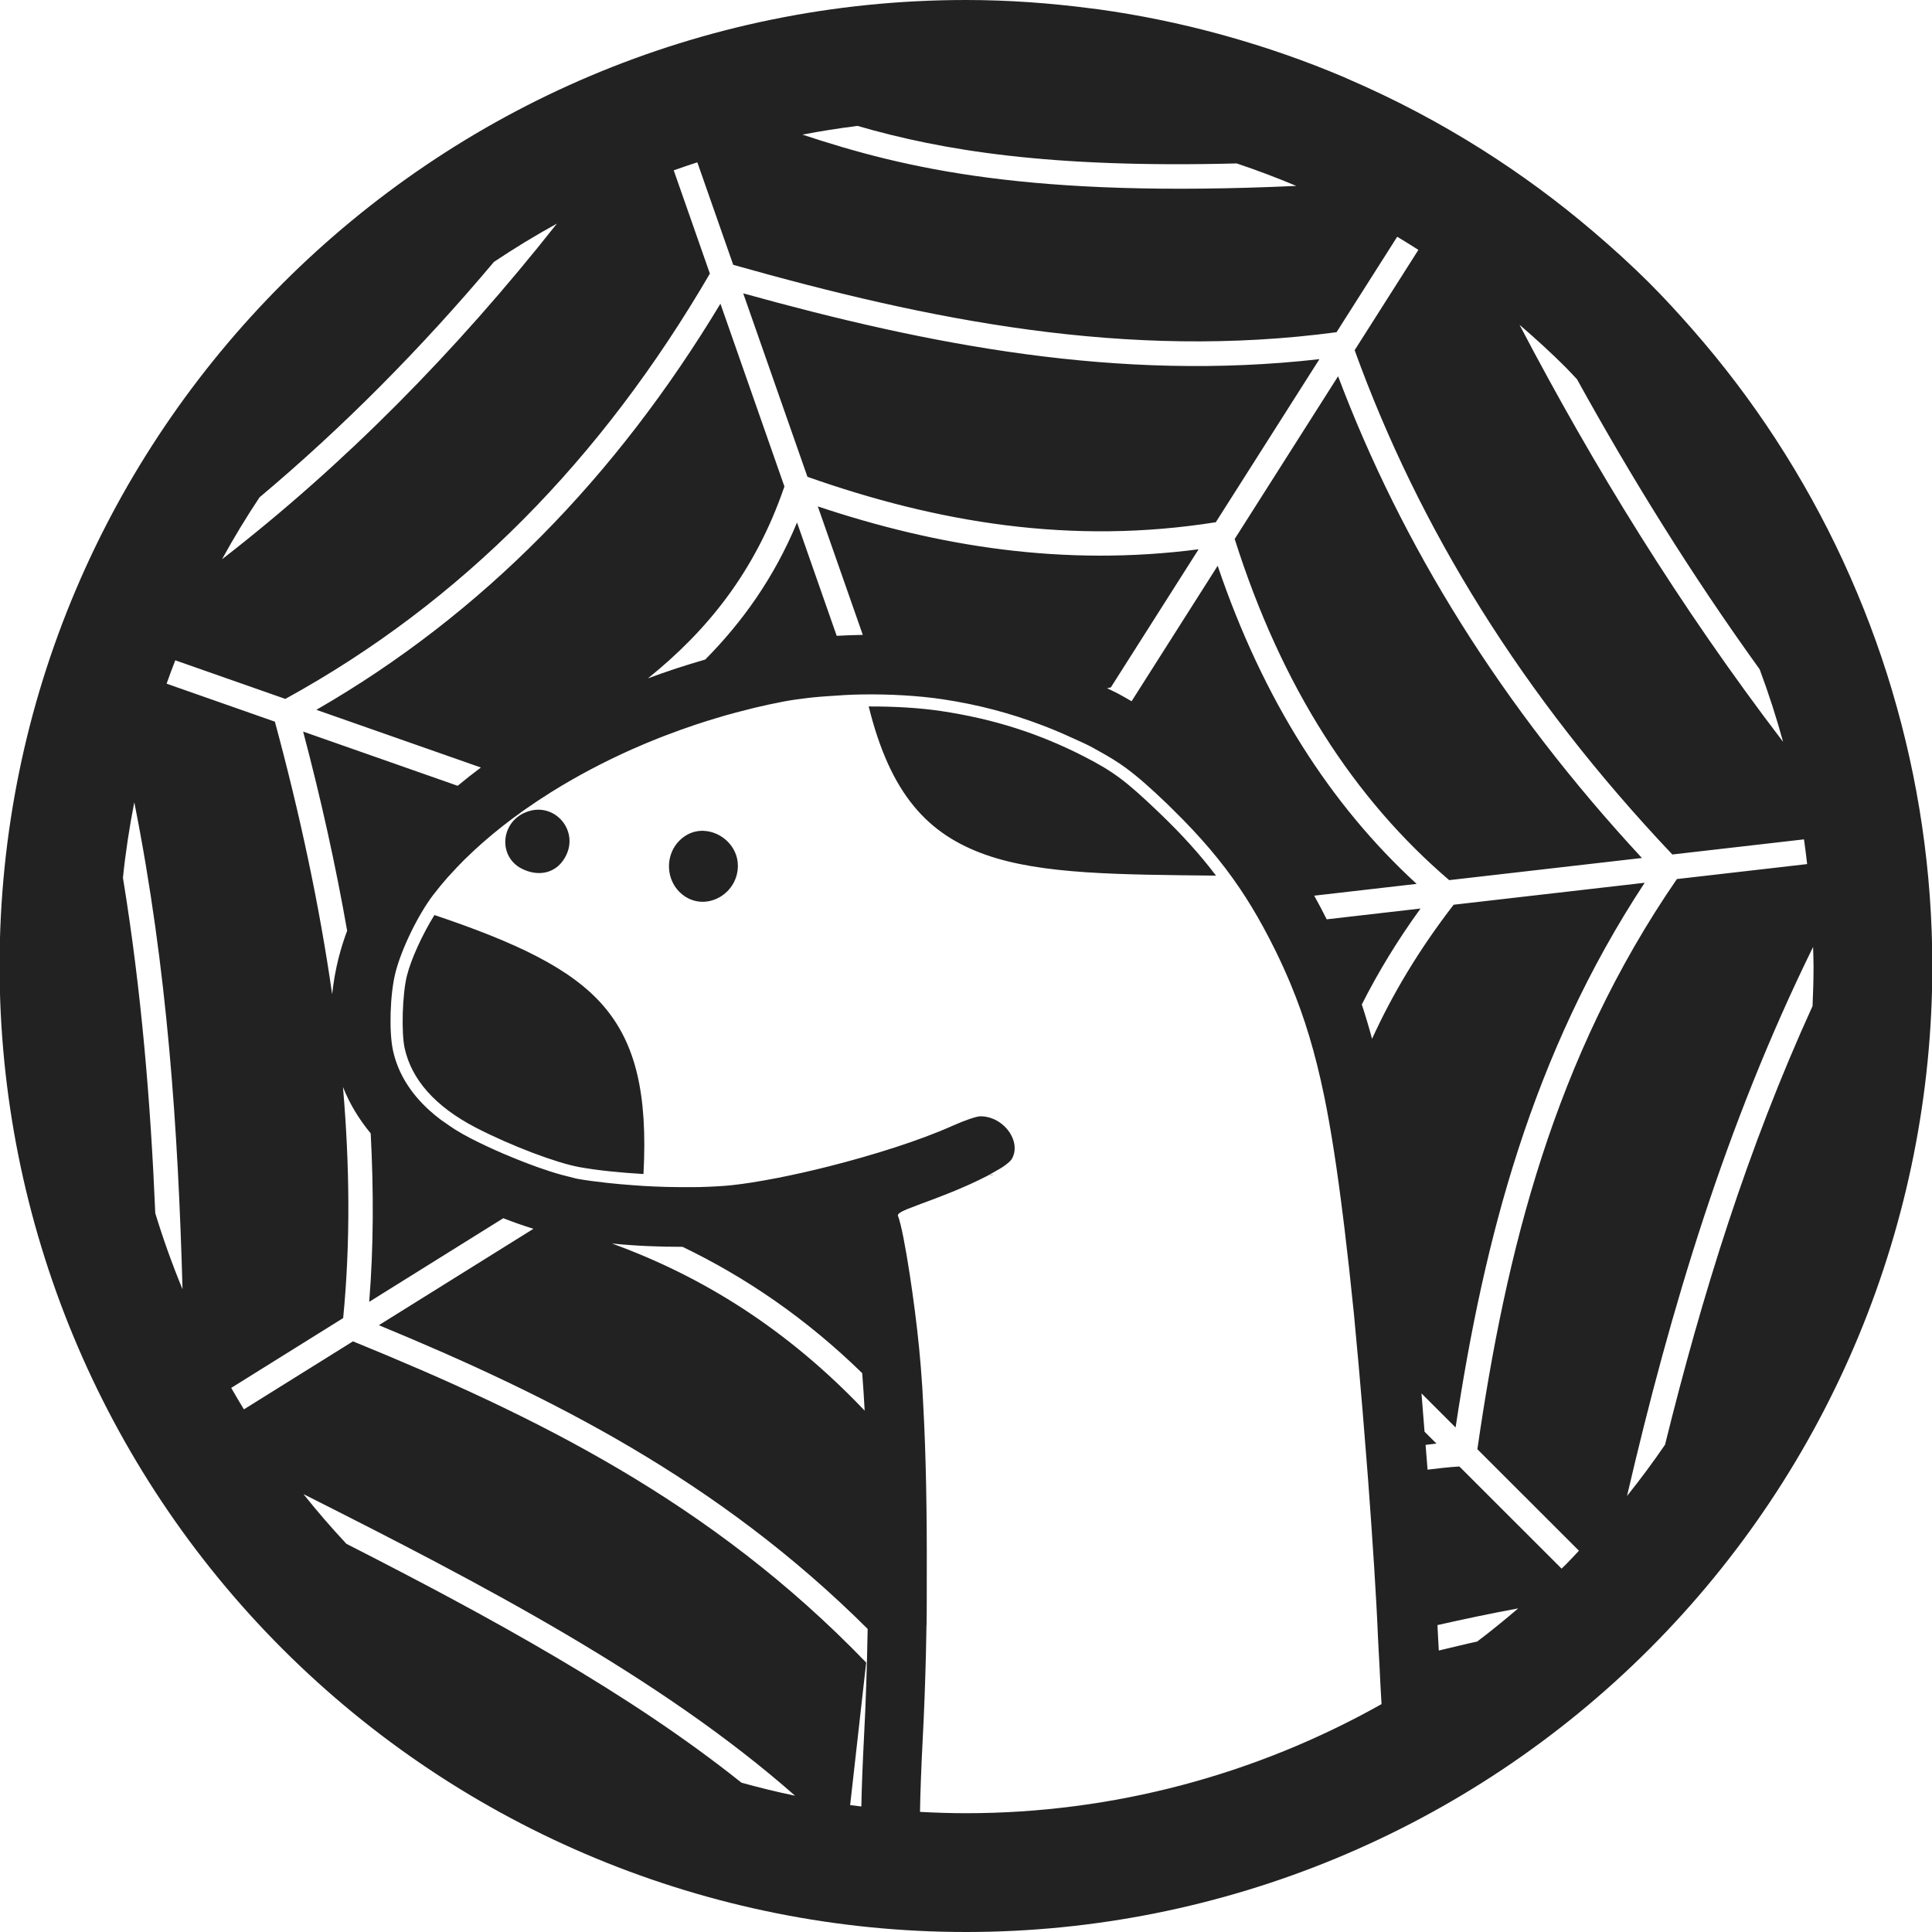
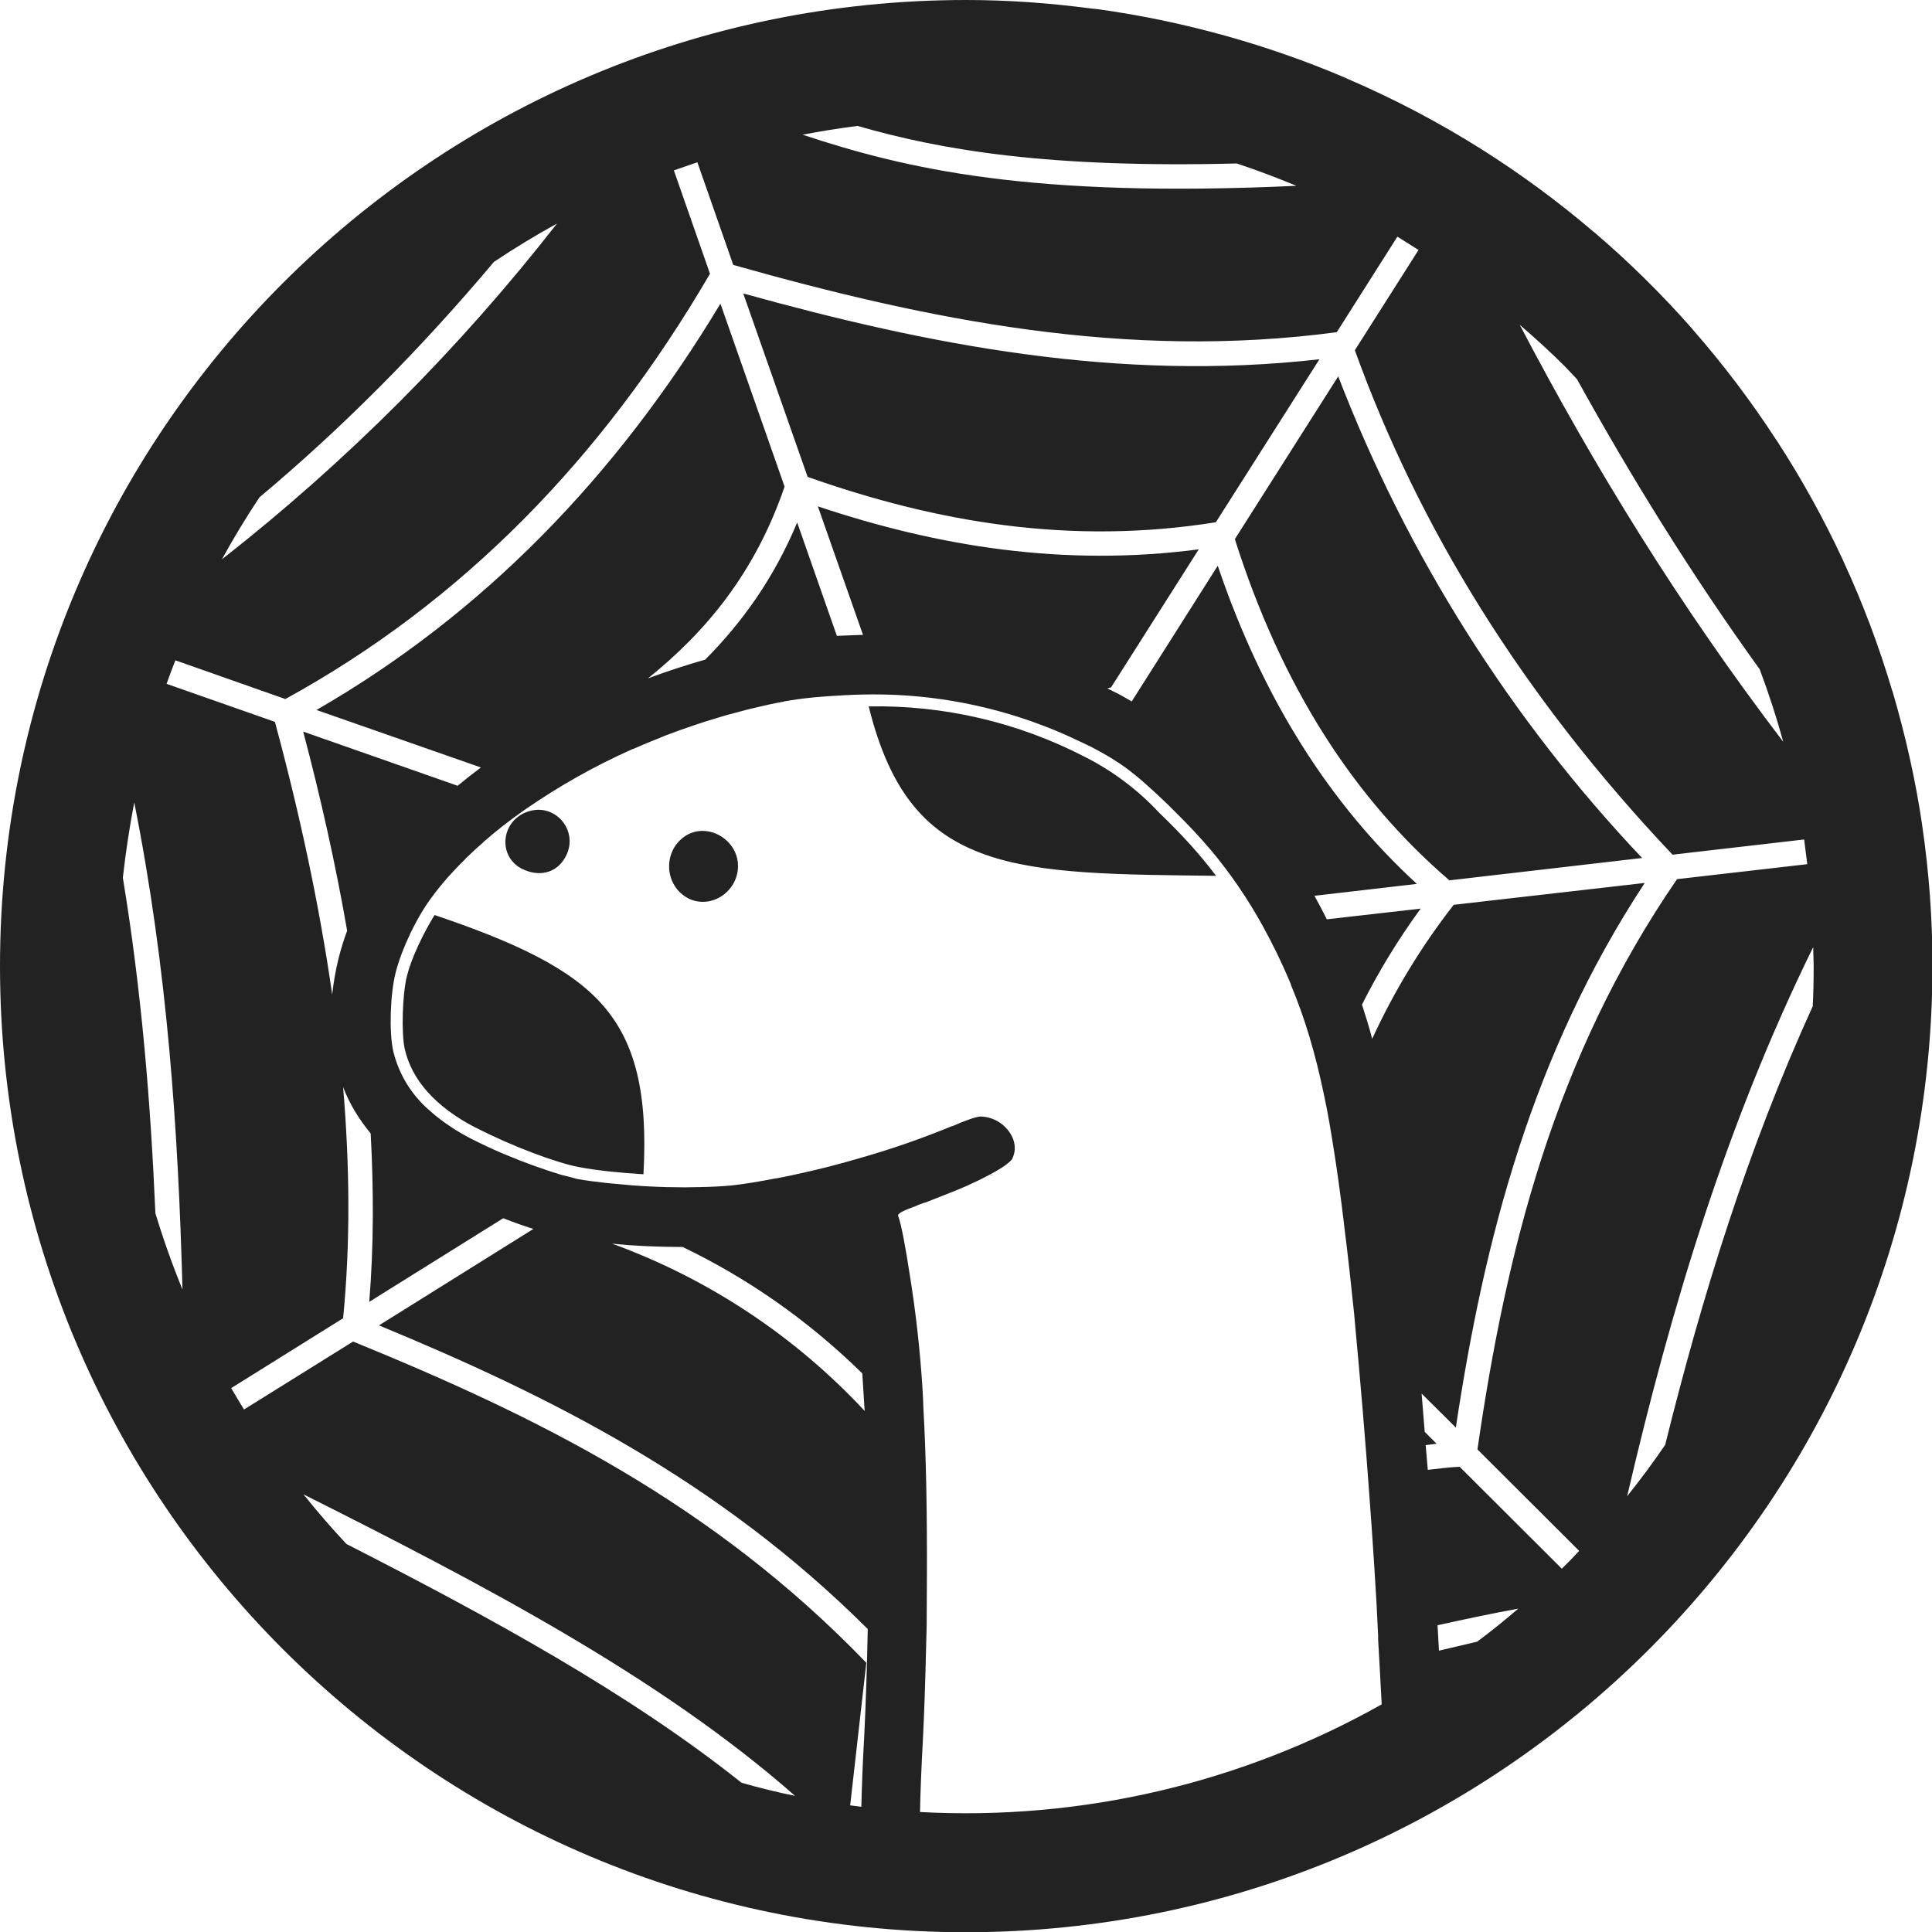
- <svg xmlns="http://www.w3.org/2000/svg" height="813.184" width="813.15">
-   <path d="M406.574 0C182.234 0-.176 182.328-.176 406.592c0 107.828 42.864 211.265 119.139 287.508 76.274 76.243 179.747 119.084 287.611 119.084 107.865 0 211.339-42.841 287.613-119.084 76.275-76.243 119.137-179.68 119.137-287.508a406.3 406.3 0 0 0-4.332-59.016l.01-.002a406.75 406.592 0 0 0-.022-.1c-2.82-19.175-7.032-38.054-12.515-56.523a406.75 406.592 0 0 0-.137-.496c-5.517-18.498-12.366-36.554-20.441-54.064a406.75 406.592 0 0 0-.223-.498 406.526 406.526 0 0 0-27.992-50.627 406.75 406.592 0 0 0-.236-.375 406.258 406.258 0 0 0-34.973-46.131 406.75 406.592 0 0 0-.299-.346c-5.793-6.596-11.73-13.086-17.976-19.33-7.482-7.479-15.298-14.538-23.282-21.365a406.75 406.592 0 0 0-.26-.223 406.33 406.33 0 0 0-46.824-34.5l-.01-.008a406.765 406.765 0 0 0-56.396-29.738 406.75 406.592 0 0 0-2.031-.9c-15.972-6.773-32.383-12.471-49.117-17.159a406.75 406.592 0 0 0-3.24-.9c-16.632-4.51-33.564-7.999-50.735-10.373a406.75 406.592 0 0 0-2.879-.357C441.983 1.277 424.352 0 406.58 0h-.006zm-45.646 52.992c35.67 10.33 80.722 17.832 159.611 15.795 8.47 2.855 16.836 5.983 25.063 9.463-112.243 5.142-164.28-7.182-207.846-21.582 7.635-1.486 15.37-2.683 23.172-3.676zM293.51 68.324l15.103 43.139c82.48 23.294 165.608 40.161 253.942 28.361l25.529-40.176c3.01 1.778 5.96 3.658 8.92 5.526l-26.828 42.222c26.917 74.473 70.406 145.408 133.719 212.262l55.408-6.37c.522 3.453.905 6.935 1.326 10.41L705.807 370c-51.627 75.006-71.88 156.367-83.979 239.982l42.756 42.721c-1.918 2.009-3.775 4.065-5.744 6.033-.512.512-1.054.985-1.569 1.493L614.26 617.25c-4.494.251-8.942.812-13.397 1.328-.264-3.503-.555-6.908-.83-10.416 1.53-.168 3.043-.413 4.578-.555l-5.021-5.017c-.431-5.404-.84-10.877-1.281-16.11l14.353 14.344c11.934-78.956 31.928-156.832 79.586-229.265l-80.408 9.244c-14.572 18.865-25.78 37.666-34.34 56.443-1.34-5.02-2.794-9.81-4.313-14.453 6.817-13.482 14.963-26.949 24.72-40.389l-39.495 4.541a257.276 257.276 0 0 0-5.258-9.955l43.114-4.957c-36.312-33.31-64.622-77.52-83.748-133.896l-36.229 57.02c-1.908-1.091-3.747-2.206-5.799-3.264l-.053-.03c-1.481-.76-2.98-1.456-4.47-2.18.535-.147 1.061-.21 1.597-.367l36.928-58.117c-56.551 7.369-109.535-1.091-160.277-18.053l18.94 54.086c-.085.001-.17-.003-.255-.002h-.002c-3.597.05-7.175.192-10.728.395l-16.7-47.695c-9.756 23.47-23.166 42.027-38.63 57.677a323.534 323.534 0 0 0-24.15 7.928c24.554-19.745 45.1-44.555 57.47-80.781l-26.933-76.928c-43.95 72.935-100.165 130.671-170.069 170.936l69.236 24.287a228.995 228.995 0 0 0-9.757 7.697l-65.045-22.82c7.468 28.238 13.673 56.188 18.52 83.824a111.735 111.735 0 0 0-3.608 11.51c-1.321 5.176-2.14 10.192-2.703 15.197-5.375-37.517-13.575-75.795-24.102-114.703l-45.58-15.992a353.543 353.543 0 0 1 3.656-9.834l46.317 16.246c74.321-40.783 133.27-101.049 178.697-179.016l-15.217-43.467c3.276-1.199 6.616-2.262 9.936-3.367zm-59.106 25.797c-42.717 54.097-89.554 101.45-140.957 141.283a355.806 355.806 0 0 1 15.783-26.066c35.04-29.41 67.882-62.53 98.682-99.111a356.189 356.189 0 0 1 26.492-16.106zm78.418 29.35 27.033 77.22c54.652 19.267 111.08 28.789 171.883 19.11l43.608-68.631c-84.71 9.626-164.435-6.016-242.524-27.7zm326.739 13.218c6.599 5.692 13.073 11.555 19.279 17.758 1.682 1.682 3.263 3.445 4.908 5.157 22.762 41.199 47.95 81.97 76.895 122.105a356.352 356.352 0 0 1 9.863 30.533c-43.826-57.404-79.819-116.1-110.945-175.553zm-76.356 21.678-43.52 68.49c19.79 62.467 50.39 109.467 90.288 143.598l81.12-9.326c-59.27-63.92-101.087-131.724-127.888-202.762zM362.93 292.29c11.775-.162 23.725.513 34.025 2.063 14.88 2.238 28.449 5.882 41.584 10.863a193.615 193.615 0 0 1 11.996 5.025c2.74 1.255 5.494 2.415 8.219 3.813 1.536.792 2.75 1.524 4.117 2.277 4 2.203 7.602 4.388 11.037 6.916 5.017 3.692 10.15 8.222 17.446 15.205 1.035.991 1.966 1.954 2.962 2.934l.002.002c5.461 5.366 10.356 10.594 14.84 15.869l.203.236c4.479 5.284 8.543 10.615 12.31 16.186l.007.004c3.502 5.177 6.78 10.583 9.926 16.347a253.064 253.064 0 0 1 5.35 10.323 252.31 252.31 0 0 1 6.3 13.898l.008.018c.025.06.043.123.068.183 5.782 13.927 10.196 28.42 13.984 46.711l.002-.004c1.446 6.981 2.8 14.728 4.102 23.03v.003c1.37 8.731 2.684 18.391 3.992 28.92.144 1.17.288 2.265.432 3.46 1.328 10.931 2.649 22.812 4.012 36.28.167 1.64.355 3.976.527 5.723.49 4.988.998 10.638 1.508 16.334l.006.078a3115.226 3115.226 0 0 1 3.084 37.01c.275 3.55.573 6.992.837 10.527h-.002c1.96 26.215 3.577 51.354 4.14 65.829.015.444.066 1.151.085 1.625h.002c.12 3.083.373 6.78.564 10.58h-.001c.302 5.999.565 11.908.89 16.703-52.95 29.786-113.078 45.924-174.92 45.924-6.468 0-12.912-.213-19.338-.56.074-6.891.559-19.561 1.118-30.272.632-11.753 1.069-24.213 1.384-36.834.097-3.862.154-7.669.221-11.559l.035-.014c.12-6.973.057-13.825.084-20.77.098-25.47-.309-50.205-1.44-70.978-.052-.966-.106-1.915-.156-2.9-.104-1.791-.183-3.758-.296-5.48-.391-5.93-.833-11.468-1.332-16.465-.995-10.128-2.433-21.075-3.916-30.762-1.798-11.738-3.668-21.55-4.983-24.838-.403-1.048 2.168-2.273 7.918-4.371.134-.049.227-.089.365-.139 1.294-.468 1.682-.695 3.416-1.29 2.661-.927 5.095-1.928 7.617-2.905a208.815 208.815 0 0 0 10.008-4.154c.288-.128.546-.25.828-.377 2.724-1.238 5.227-2.424 7.442-3.592 1.061-.552 1.85-1.04 2.775-1.565 1.438-.828 3.022-1.681 4.076-2.42.13-.089.22-.166.344-.253 1.477-1.066 2.625-2.048 3.11-2.834.537-.925.888-1.9 1.07-2.899.364-1.996.053-4.084-.774-6.049-1.24-2.947-3.646-5.617-6.695-7.281-2.033-1.11-4.35-1.771-6.8-1.771-1.7 0-6.8 1.8-11.5 3.9-.185.085-.43.173-.618.258-3.256 1.477-7.025 2.983-11.066 4.498-7.899 2.96-16.998 5.893-26.526 8.625l-.004.002a459.12 459.12 0 0 1-14.17 3.818l-.005.002a419.288 419.288 0 0 1-21.25 4.797c-.468.091-.908.163-1.371.252-6.606 1.273-12.842 2.29-18.19 2.848h-.002l-.015.002c-4.013.425-8.642.648-13.442.779-2.078.052-4.265.035-6.433.033-2.572.003-5.16-.022-7.81-.092a302.76 302.76 0 0 1-9.284-.4c-1.49-.086-2.947-.203-4.426-.31-3.727-.28-7.454-.578-11.016-.987l-.015-.002c-4.367-.502-8.718-1.026-12.557-1.723-.91-.164-2.181-.57-3.209-.81h-.002a85.313 85.313 0 0 1-3.36-.848c-3.097-.855-6.452-1.932-10.1-3.23v-.002c-4.282-1.524-8.82-3.311-13.37-5.242-.331-.143-.653-.263-.984-.407-4.72-2.028-9.458-4.23-13.975-6.56l-.002-.002a95.91 95.91 0 0 1-6.455-3.668h-.002c-1.392-.866-2.66-1.785-3.95-2.694-.6-.424-1.264-.824-1.843-1.257a68.926 68.926 0 0 1-5.115-4.221c-7.961-7.258-13.07-15.61-15.133-24.86-1.8-8-1.3-24 1-33 1.25-4.95 3.624-11.024 6.486-16.912v-.002a117.162 117.162 0 0 1 4.58-8.525c1.596-2.686 3.233-5.16 4.833-7.26v-.002c.068-.09.15-.176.218-.265a129.5 129.5 0 0 1 5.819-7.07c.382-.435.81-.859 1.2-1.292 1.848-2.04 3.741-4.07 5.759-6.068.244-.243.51-.479.755-.72 2.27-2.22 4.617-4.418 7.08-6.579l.022-.02a203.064 203.064 0 0 1 8.322-6.906l.008-.005a218.637 218.637 0 0 1 8.434-6.305c.235-.167.473-.333.71-.498l.323-.225c3.54-2.49 7.19-4.918 10.96-7.275l.036-.022c10.612-6.628 22.08-12.704 34.111-18.062.137-.06.276-.117.412-.178a296.052 296.052 0 0 1 10.993-4.598c.88-.348 1.769-.68 2.654-1.021a297.003 297.003 0 0 1 12.63-4.537 293.732 293.732 0 0 1 8.532-2.693c1.307-.392 2.61-.795 3.922-1.168 2.874-.82 5.767-1.57 8.664-2.3 1.243-.312 2.48-.653 3.727-.948 4.052-.961 8.119-1.847 12.195-2.62l.113-.023.026-.004c3.166-.593 6.606-1.069 10.144-1.484.79-.094 1.589-.18 2.393-.264 1.986-.207 4.066-.34 6.125-.494 4.673-.35 9.427-.65 14.289-.717zm2.709 5.059c9.195 37.199 25.073 53.93 49.345 62.464 23.61 8.303 56.285 8.286 96.842 8.745-6.735-8.894-14.426-17.4-23.93-26.493a5 5 0 0 0 0-.002c-13.883-13.288-19.093-17.198-31.423-23.56-19.043-9.765-38.138-15.879-60.262-19.207-9.185-1.382-19.904-1.977-30.572-1.947zm-309.116 40.31c13.985 70.256 18.447 138.036 20.301 205a356.509 356.509 0 0 1-11.467-32.012c-1.969-46.497-5.799-93.382-13.613-141.216 1.109-10.747 2.74-21.333 4.78-31.772zm170.045 3.145c-1.8.002-3.687.379-5.593 1.207-10.4 4.5-11.2 18.6-1.4 23.6 7.1 3.6 14.3 1.899 18-4.301 5.905-9.62-1.286-20.518-11.007-20.506zm69.494 8.896a13.103 13.103 0 0 0-7.287 1.91c-9.6 5.9-9.6 20.1 0 26 9.5 5.7 21.8-1.8 21.8-13.2 0-8.25-7.087-14.475-14.512-14.71zm-113.208 35.442c-4.9 7.868-9.749 18.298-11.551 25.435a5 5 0 0 1-.004.014c-1.991 7.791-2.408 24.25-.965 30.664a5 5 0 0 1 .002.01c2.911 13.056 12.687 24.397 29.912 33.345l.008.004.004.002c15.31 7.898 34.207 14.92 43.586 16.617a5 5 0 0 0 .002 0c7.851 1.424 17.38 2.351 26.994 2.918 1.823-34.004-3.412-55.145-16.848-70.76-13.585-15.787-36.79-26.693-71.14-38.25zm580.273 13.44c.06 2.67.197 5.333.197 8.01 0 5.637-.153 11.256-.418 16.86-27.34 59.914-46.556 121.79-62.09 184.637a356.305 356.305 0 0 1-15.996 21.564c18.277-78.656 41.578-156.353 78.307-231.072zm-618.772 58.925c2.785 7.103 6.78 13.615 11.674 19.54 1.259 23.974 1.246 47.653-.63 70.9l56.437-35.198a179.236 179.236 0 0 0 12.697 4.45l-65.066 40.577c71.86 29.694 142.698 65.07 205.734 127.842-.28 15.656-.765 31.107-1.537 45.447v.043c-.522 10.01-.975 21.101-1.12 29.245-1.57-.199-3.148-.37-4.716-.586l6.748-59.987c-65.285-67.756-139.568-104.005-216.006-135.205l-45.908 28.627a356.198 356.198 0 0 1-5.346-9.031l47.125-29.39c3.083-31.59 2.768-64.09-.086-97.274zm273.756 37.156c.023-.098-1.098-.145-1.681.055-.018.006-.055.023-.073.03.337-.038 1.741-.052 1.754-.085zm-160.535 28.734c9.82 1.002 19.902 1.406 29.707 1.395 26.619 12.818 51.978 30.118 75.621 53.168.389 4.873.734 10.118 1.035 15.791-32.462-34.209-68.157-56.48-106.363-70.354zM127.723 628.873c75.633 38.074 150.223 77.037 206.92 126.945-7.592-1.562-15.102-3.429-22.557-5.476-47.318-37.788-105.75-69.669-166.3-100.56a356.562 356.562 0 0 1-18.063-20.909zm511.283 48.1c-5.627 4.832-11.366 9.505-17.256 13.959-5.4 1.134-10.767 2.552-16.156 3.779-.114-2.464-.314-5.286-.385-7.215v-.057c-.035-.895-.142-2.469-.184-3.433 11.303-2.553 22.625-4.94 33.98-7.033z" fill="#222" />
+ <svg xmlns="http://www.w3.org/2000/svg" width="813" height="813" viewBox="0 0 8131 8131">
+   <path fill="#222" d="M4066 0a4065 4065 0 100 8132 4069 4069 0 004067-4066 4063 4063 0 00-43-590 4068 4066 0 000-1c-28-192-71-381-125-565a4068 4066 0 00-2-5c-55-185-123-366-204-541a4068 4066 0 00-2-5 4065 4065 0 00-280-506 4068 4066 0 00-3-4 4063 4063 0 00-349-461 4068 4066 0 00-3-4 4066 4066 0 00-413-407 4068 4066 0 00-3-2 4063 4063 0 00-468-345 4068 4068 0 00-564-297 4068 4066 0 00-20-9c-160-68-324-125-491-172a4068 4066 0 00-33-9c-166-45-335-80-507-104a4068 4066 0 00-29-3c-174-23-350-36-528-36zm-457 530c357 103 807 178 1596 158 85 28 169 60 251 94-1122 52-1643-71-2078-215 76-15 153-27 231-37zm-674 153l151 432c825 233 1656 401 2540 283l255-402 89 56-268 422c269 745 704 1454 1337 2123l554-64 13 104-548 63c-516 750-719 1564-840 2400l428 427c-19 20-38 41-58 60l-15 15-430-429c-45 2-90 8-134 13l-9-104 46-6-50-50-13-161 144 143c119-789 319-1568 795-2292l-804 92a2864 2864 0 00-343 564c-13-50-28-98-43-144 68-135 149-270 247-404l-395 45a2573 2573 0 00-52-99l431-50c-363-333-647-775-838-1339l-362 571-58-33h-1l-44-22 16-4 369-581c-566 74-1095-11-1603-181l190 541h-3l-107 4-167-477c-98 235-232 421-387 577a3235 3235 0 00-241 79c245-197 451-445 575-807l-270-770c-439 730-1001 1307-1700 1710l692 242a2290 2290 0 00-98 77l-650-228c75 283 137 562 185 838a1117 1117 0 00-36 116c-13 51-21 102-27 152-54-376-136-758-241-1147l-456-160a3535 3535 0 0137-99l463 163c743-408 1333-1011 1787-1790l-152-435 99-34zm-591 258A8212 8212 0 01934 2354a3558 3558 0 01158-261c351-294 679-625 987-991a3562 3562 0 01265-161zm784 294l271 772c546 193 1110 288 1718 191l436-686c-847 96-1644-60-2425-277zm3268 132c66 57 130 115 192 177l49 52c228 412 480 820 769 1221a3564 3564 0 0199 305c-438-574-798-1161-1109-1755zm-764 217l-435 685c198 624 504 1094 903 1436l811-94a6179 6179 0 01-1279-2027zM3629 2923a1995 1995 0 01756 129 1936 1936 0 01120 50l83 39 41 22c40 22 76 44 110 69 50 37 102 83 175 153l29 29c55 54 104 106 149 159l2 2a2003 2003 0 01222 325 2531 2531 0 0154 104 2523 2523 0 0163 139v2c58 139 102 284 140 467 15 69 28 147 41 230 14 87 27 184 40 289l4 35c14 109 27 228 41 363l5 57 15 163v1a31152 31152 0 0131 370l8 105c20 262 36 514 42 659v16l6 106 9 167a3567 3567 0 01-1943 453c1-69 6-195 12-302 6-118 10-243 13-369l3-115v-1l1-207c1-255-3-502-15-710l-1-29-3-55a4965 4965 0 00-53-472c-18-117-36-216-49-248-4-11 21-23 79-44l3-2c13-4 17-7 35-12l76-30a2088 2088 0 00100-41l8-4c27-12 52-24 74-36l28-15c15-9 30-17 41-25l3-2c15-11 27-21 32-28 5-10 8-19 10-29 4-20 1-41-7-61a152 152 0 00-135-90c-17 0-68 18-115 39l-7 2a3595 3595 0 01-376 131 4591 4591 0 01-141 39 4193 4193 0 01-213 48l-14 2c-66 13-128 23-181 29h-1c-40 4-86 6-134 7l-64 1-78-1a3028 3028 0 01-93-4l-45-3-110-10c-44-5-87-10-125-17l-33-9a853 853 0 01-33-8 2445 2445 0 01-235-85l-10-4c-47-20-94-42-139-65a959 959 0 01-65-37l-40-27-18-13a689 689 0 01-51-42 476 476 0 01-151-248c-18-80-13-240 10-330 12-50 36-111 64-170a1172 1172 0 0146-85c16-27 33-51 49-72l2-3a1295 1295 0 0158-71l12-13c18-20 37-40 58-60l7-8c23-22 46-44 71-65v-1a2031 2031 0 0183-69 2186 2186 0 0185-63l7-5 3-2a2783 2783 0 01451-254l4-1a2961 2961 0 01110-46l27-11a2970 2970 0 01126-45 2937 2937 0 0185-27l40-12 86-23 37-9c41-10 82-19 122-26h2v-1a1523 1523 0 01125-17l61-5c47-3 95-6 143-7zm27 50c92 372 251 540 494 625 236 83 563 83 968 88-67-89-144-174-239-265a1112 1112 0 00-314-236 1899 1899 0 00-909-212zM565 3377c140 702 185 1380 203 2050a3565 3565 0 01-114-321c-20-464-58-933-137-1412 12-107 28-213 48-317zm1701 31c-18 0-37 4-56 12-104 45-112 186-14 236 71 36 143 19 180-43 59-96-13-205-110-205zm695 89a131 131 0 00-73 19c-96 59-96 201 0 260 95 57 218-18 218-132 0-82-71-145-145-147zm-1132 354c-49 79-98 183-116 255-20 78-24 242-10 307 29 130 127 244 299 333h1c153 79 342 149 435 166 79 15 174 24 270 30 19-341-34-552-168-708-136-158-368-267-711-383zm5802 135l2 80c0 56-1 112-4 169-273 599-465 1217-621 1846a3563 3563 0 01-160 216c183-787 416-1564 783-2311zm-6187 589c27 71 67 136 116 195 13 240 13 477-6 709l564-352a1792 1792 0 00127 45l-650 406c718 297 1427 650 2057 1278-3 157-8 311-15 455-6 100-10 211-12 293l-47-6 68-600c-653-678-1396-1040-2160-1352l-459 286a3562 3562 0 01-54-90l471-294c31-316 28-641 0-973zm2737 372c0-1-11-2-17 0h17zm-1605 287c98 10 199 14 297 14 266 128 520 301 756 532l10 158a2727 2727 0 00-1063-704zM1277 6289c757 380 1502 770 2069 1269-75-15-151-34-225-55-473-377-1058-696-1663-1005a3566 3566 0 01-181-209zm5113 481c-56 48-114 95-173 139l-161 38-4-72v-1l-2-34c113-25 226-49 340-70z" />
</svg>
